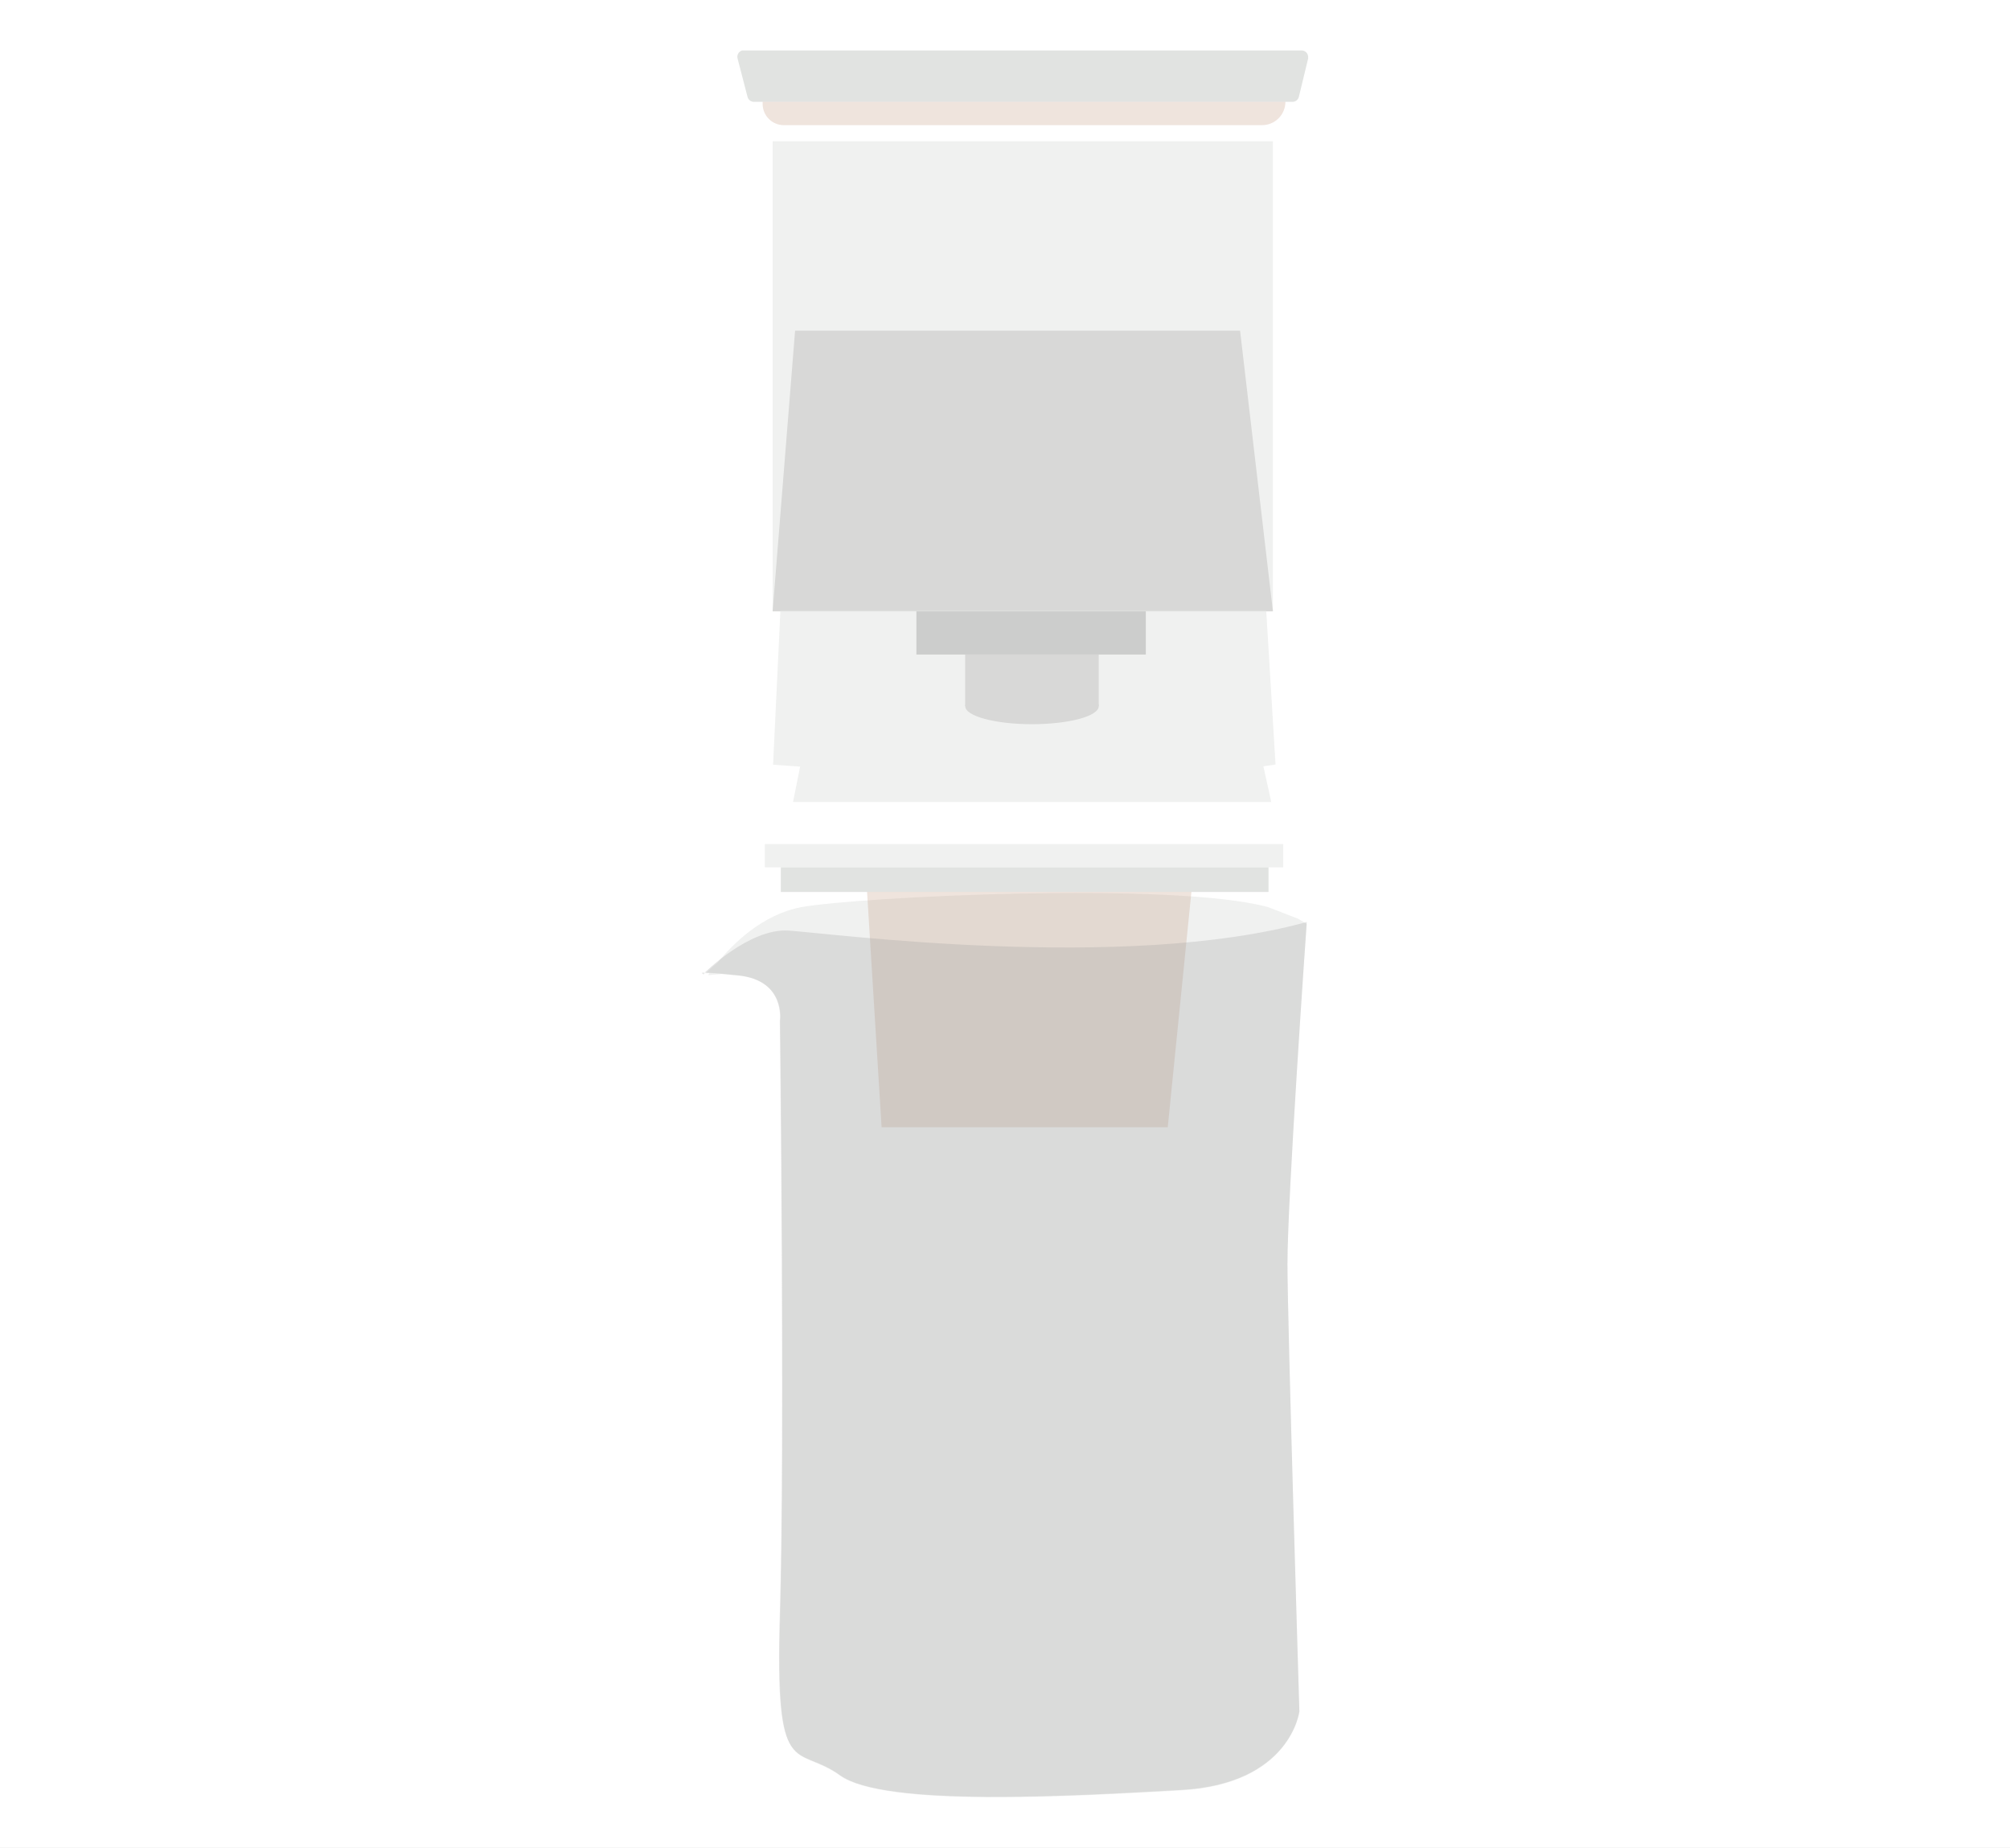
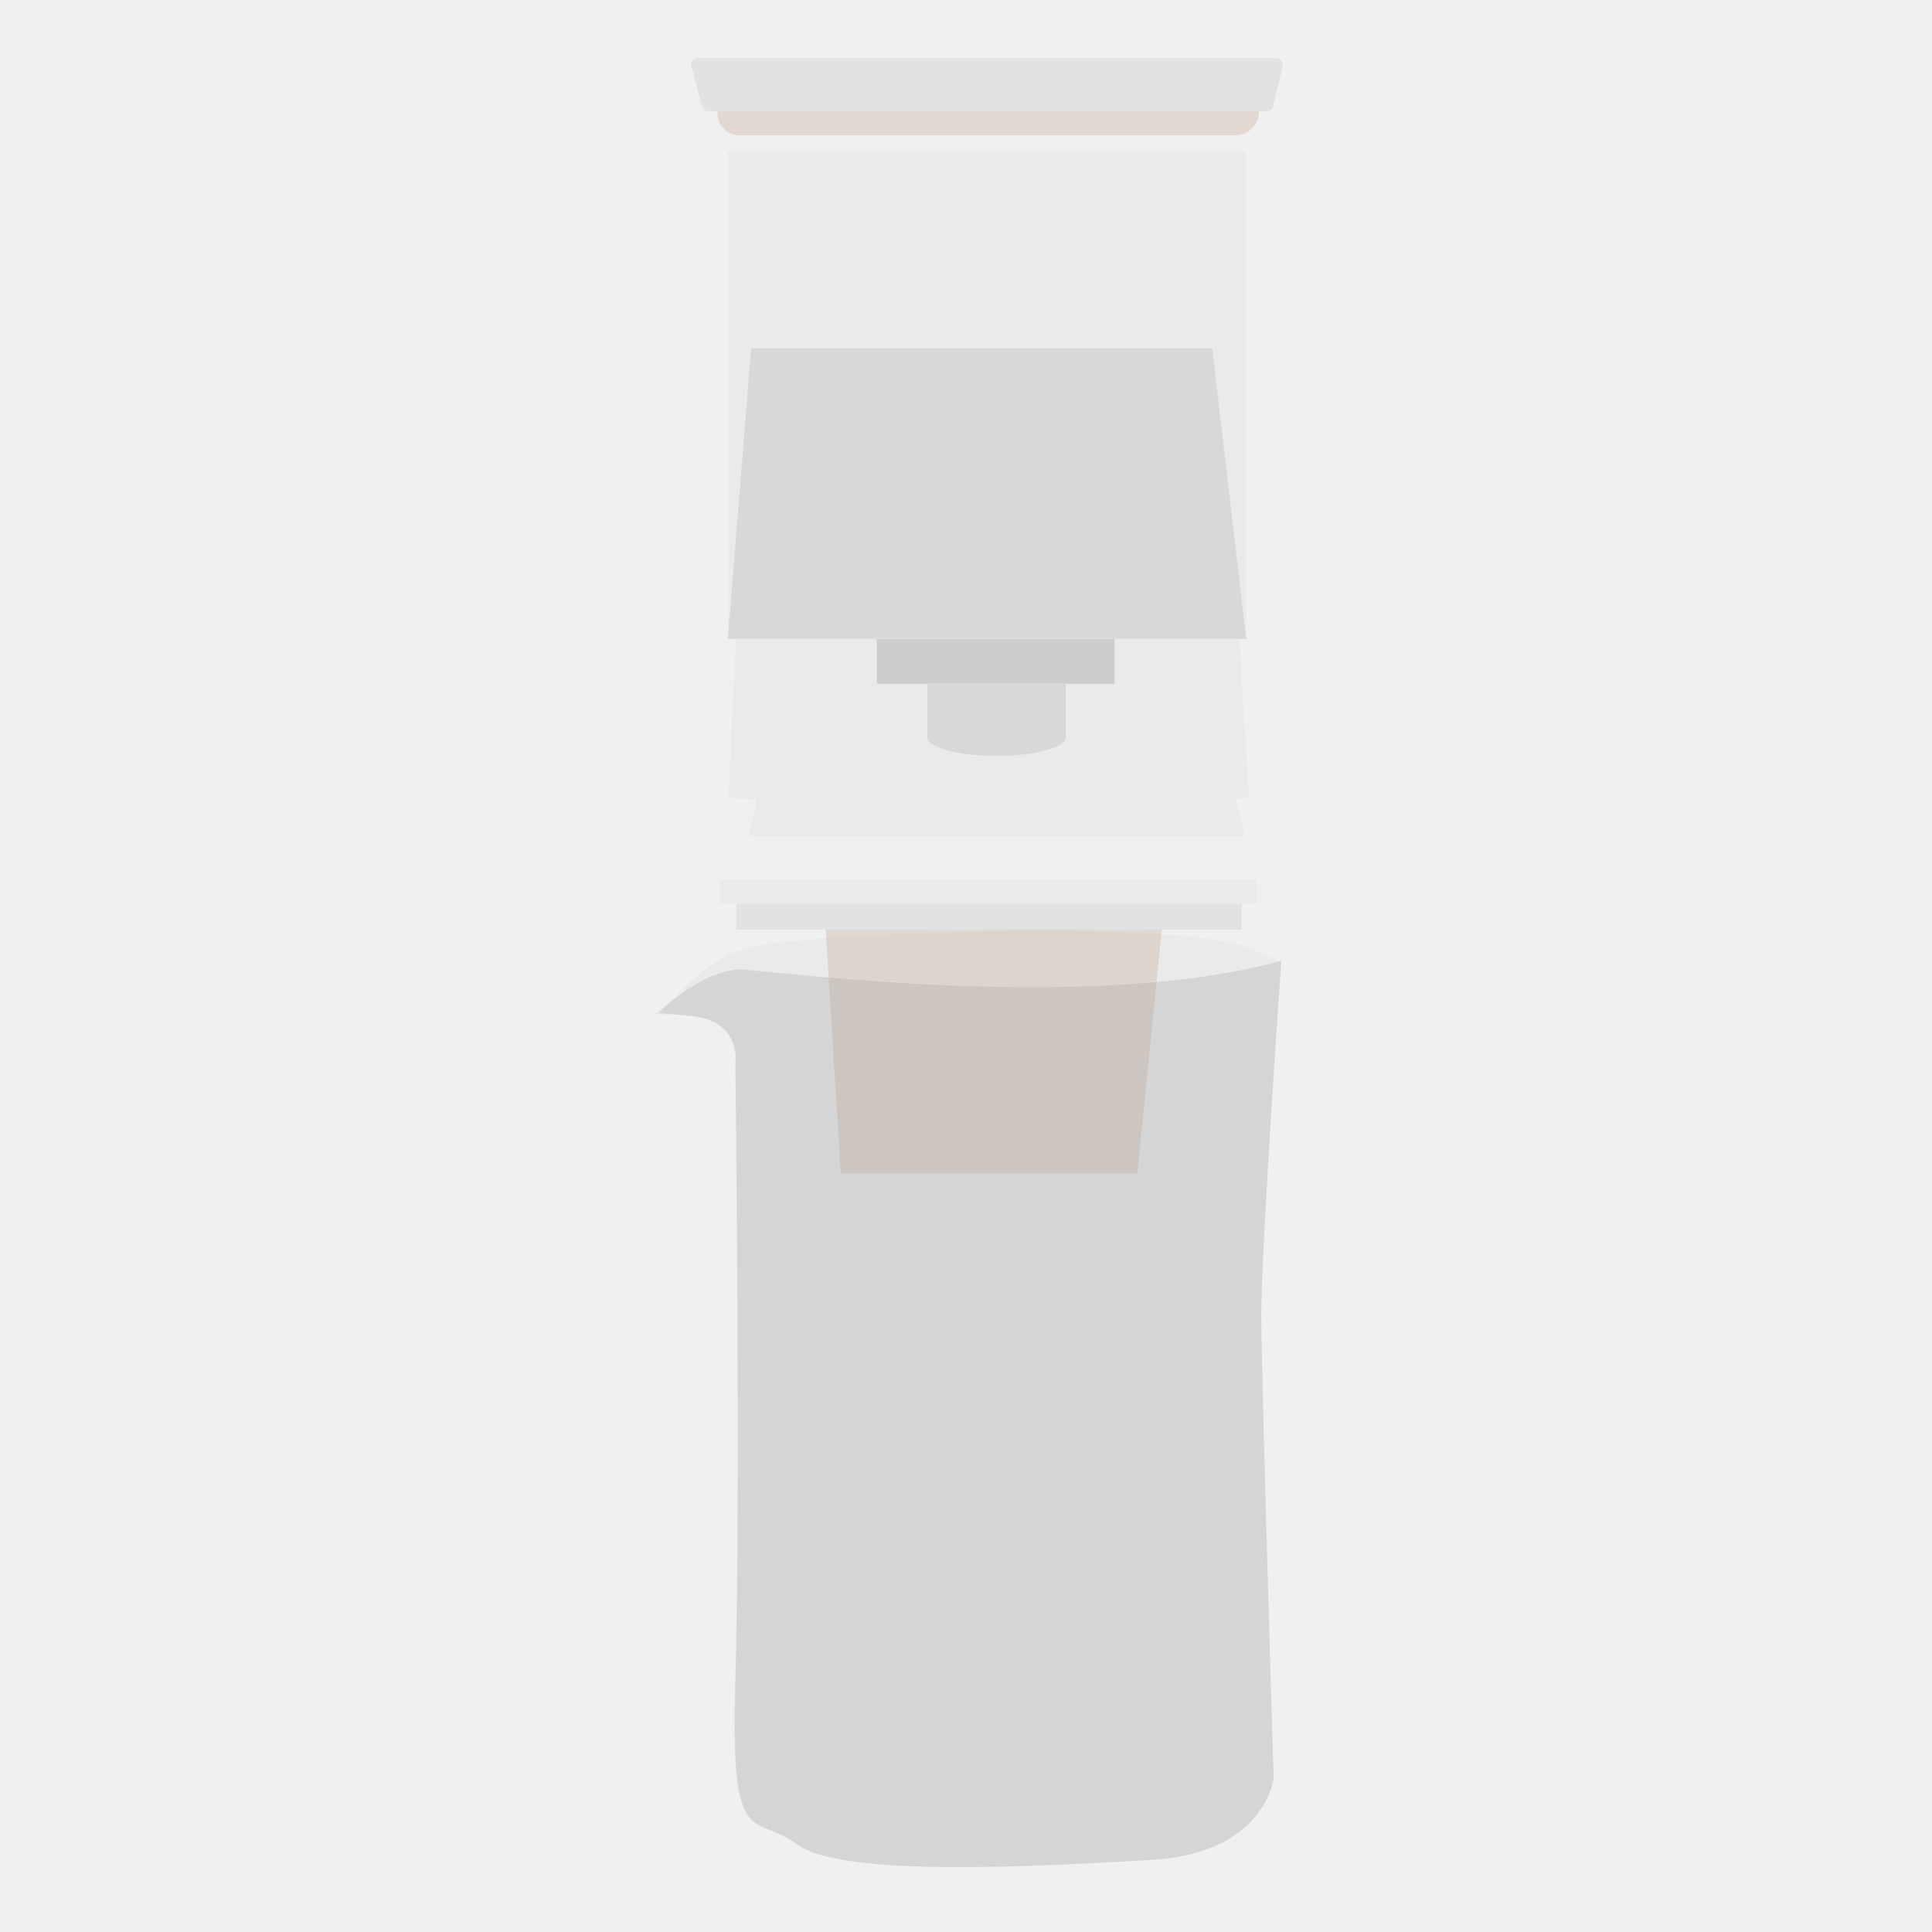
- <svg xmlns="http://www.w3.org/2000/svg" viewBox="0 0 215.59 198.12">
-   <defs>
-     <style>.cls-1{fill:#fff;}.cls-2,.cls-4{opacity:0.51;}.cls-3,.cls-4{fill:#e1e3e1;}.cls-4,.cls-5,.cls-6{isolation:isolate;}.cls-5{fill:#b78265;opacity:0.22;}.cls-6{fill:#9c9b9b;opacity:0.26;}.cls-7{fill:#cecdcc;}.cls-8{fill:#b6b6b5;}</style>
-   </defs>
-   <g id="Ebene_2" data-name="Ebene 2">
-     <g id="Ebene_1-2" data-name="Ebene 1">
-       <g id="Tricolate">
-         <g id="Ebene_2-2" data-name="Ebene 2">
-           <g id="Ebene_1-2-2" data-name="Ebene 1-2">
-             <rect class="cls-1" width="215.59" height="198.12" />
-             <g class="cls-2">
-               <path class="cls-3" d="M140.16,99.08l-.91-.55L136,97.27c-10.28-2.77-44-1.09-50,0-4.22.76-7.45,4-9,5.93-.64.51-1.11,1-1.33,1.16h.43l-.14.21,1.42-.12,1.83.17c5.14.53,4.48,4.88,4.48,4.88s.53,45.45,0,63.63S85.35,187,90.1,190.41s24.9,2.24,36.62,1.58,12.65-8.44,12.65-8.44-1.27-41.72-1.28-48C138.09,128.73,140,101.08,140.16,99.08Z" />
-               <path class="cls-3" d="M75.47,104.5l.15-.14C75,104.36,75.47,104.5,75.47,104.5Z" />
-             </g>
-             <rect class="cls-4" x="82.04" y="90.51" width="55.6" height="2.5" />
-             <rect class="cls-3" x="83.75" y="93.01" width="52.31" height="2.64" />
-             <polygon class="cls-5" points="125.25 120.88 94.56 120.88 93 95.64 127.79 95.64 125.25 120.88" />
-             <path class="cls-6" d="M75.47,104.41s4.87-4.88,9.09-4.62,36.1,4.48,55.6-.92c0,0-2.07,29.51-2.07,36.64,0,6.23,1.28,48,1.28,48s-.92,7.77-12.65,8.43-31.89,1.85-36.63-1.58-7,.92-6.45-17.26,0-63.64,0-63.64.65-4.35-4.48-4.87S75.47,104.41,75.47,104.41Z" />
-             <polygon class="cls-7" points="136.53 65.55 82.87 65.55 85.28 35.46 133.01 35.46 136.53 65.55" />
-             <rect class="cls-8" x="98.29" y="65.55" width="24.61" height="4.64" />
-             <rect class="cls-7" x="103.52" y="70.19" width="14.33" height="5.53" />
-             <ellipse class="cls-7" cx="110.69" cy="75.73" rx="7.16" ry="1.93" />
-             <rect class="cls-4" x="82.87" y="15.15" width="53.66" height="50.4" />
-             <path class="cls-4" d="M135.43,82.19l1.38-.21-1-16.54H83.71L82.92,82l2.9.21h0L85.06,86h51.29l-.84-3.82Z" />
-             <path class="cls-3" d="M138.65,10.92H80.86a.7.7,0,0,1-.68-.53L79.11,6.27a.7.7,0,0,1,.5-.86l.18,0h59.82a.7.7,0,0,1,.7.7.88.88,0,0,1,0,.16l-1,4.13A.7.7,0,0,1,138.65,10.92Z" />
-             <path class="cls-5" d="M81.79,10.92h56.08a2.5,2.5,0,0,1-2.5,2.5H84.07a2.27,2.27,0,0,1-2.27-2.27v-.23Z" />
-           </g>
-         </g>
-       </g>
-     </g>
+ <svg xmlns="http://www.w3.org/2000/svg" width="200" height="200" viewBox="0 0 200 200" fill="none">
+   <g opacity="0.51">
+     <path d="M132.639 99.67L131.729 99.12L128.479 97.86C118.199 95.09 84.479 96.77 78.479 97.86C74.259 98.62 71.029 101.86 69.479 103.79C68.839 104.3 68.369 104.79 68.149 104.95H68.579L68.439 105.16L69.859 105.04L71.689 105.21C76.829 105.74 76.169 110.09 76.169 110.09C76.169 110.09 76.699 155.54 76.169 173.72C75.639 191.9 77.829 187.59 82.579 191C87.329 194.41 107.479 193.24 119.199 192.58C130.919 191.92 131.849 184.14 131.849 184.14C131.849 184.14 130.579 142.42 130.569 136.14C130.569 129.32 132.479 101.67 132.639 99.67Z" fill="#E1E3E1" />
+     <path d="M67.949 105.09L68.099 104.95C67.479 104.95 67.949 105.09 67.949 105.09Z" fill="#E1E3E1" />
  </g>
+   <path opacity="0.51" d="M130.119 91.1H74.519V93.6H130.119V91.1Z" fill="#E1E3E1" />
+   <path d="M128.539 93.6H76.229V96.24H128.539V93.6Z" fill="#E1E3E1" />
+   <path opacity="0.22" d="M117.729 121.47H87.039L85.479 96.23H120.269L117.729 121.47Z" fill="#B78265" />
+   <path opacity="0.26" d="M67.949 105C67.949 105 72.819 100.12 77.039 100.38C81.259 100.64 113.139 104.86 132.639 99.46C132.639 99.46 130.569 128.97 130.569 136.1C130.569 142.33 131.849 184.1 131.849 184.1C131.849 184.1 130.929 191.87 119.199 192.53C107.469 193.19 87.309 194.38 82.569 190.95C77.829 187.52 75.569 191.87 76.119 173.69C76.669 155.51 76.119 110.05 76.119 110.05C76.119 110.05 76.769 105.7 71.639 105.18C66.509 104.66 67.949 105 67.949 105Z" fill="#9C9B9B" />
+   <path d="M129.009 66.14H75.349L77.759 36.05H125.489L129.009 66.14Z" fill="#CECDCC" />
+   <path d="M115.379 66.14H90.769V70.78H115.379V66.14Z" fill="#B6B6B5" />
+   <path d="M110.329 70.78H95.999V76.31H110.329V70.78Z" fill="#CECDCC" />
+   <path d="M103.169 78.25C107.123 78.25 110.329 77.386 110.329 76.32C110.329 75.254 107.123 74.39 103.169 74.39C99.215 74.39 96.009 75.254 96.009 76.32C96.009 77.386 99.215 78.25 103.169 78.25Z" fill="#CECDCC" />
+   <path opacity="0.51" d="M129.009 15.74H75.349V66.14H129.009V15.74Z" fill="#E1E3E1" />
+   <path opacity="0.51" d="M127.909 82.78L129.289 82.57L128.289 66.03H76.189L75.399 82.59L78.299 82.8L77.539 86.59H128.829L127.989 82.77L127.909 82.78Z" fill="#E1E3E1" />
+   <path d="M131.129 11.51H73.339C73.183 11.51 73.031 11.458 72.908 11.362C72.784 11.266 72.697 11.131 72.659 10.98L71.589 6.86C71.565 6.77 71.559 6.677 71.571 6.586C71.583 6.494 71.613 6.405 71.66 6.325C71.706 6.246 71.768 6.176 71.842 6.12C71.915 6.064 71.999 6.023 72.089 6H72.269H132.089C132.275 6 132.453 6.074 132.584 6.205C132.715 6.336 132.789 6.514 132.789 6.7C132.794 6.753 132.794 6.807 132.789 6.86L131.789 10.99C131.75 11.136 131.665 11.266 131.546 11.36C131.427 11.454 131.28 11.506 131.129 11.51Z" fill="#E1E3E1" />
+   <path opacity="0.22" d="M74.269 11.51H130.349C130.349 12.173 130.086 12.809 129.617 13.277C129.148 13.746 128.512 14.01 127.849 14.01H76.549C75.947 14.01 75.37 13.771 74.944 13.345C74.518 12.919 74.279 12.342 74.279 11.74V11.51H74.269Z" fill="#B78265" />
</svg>
